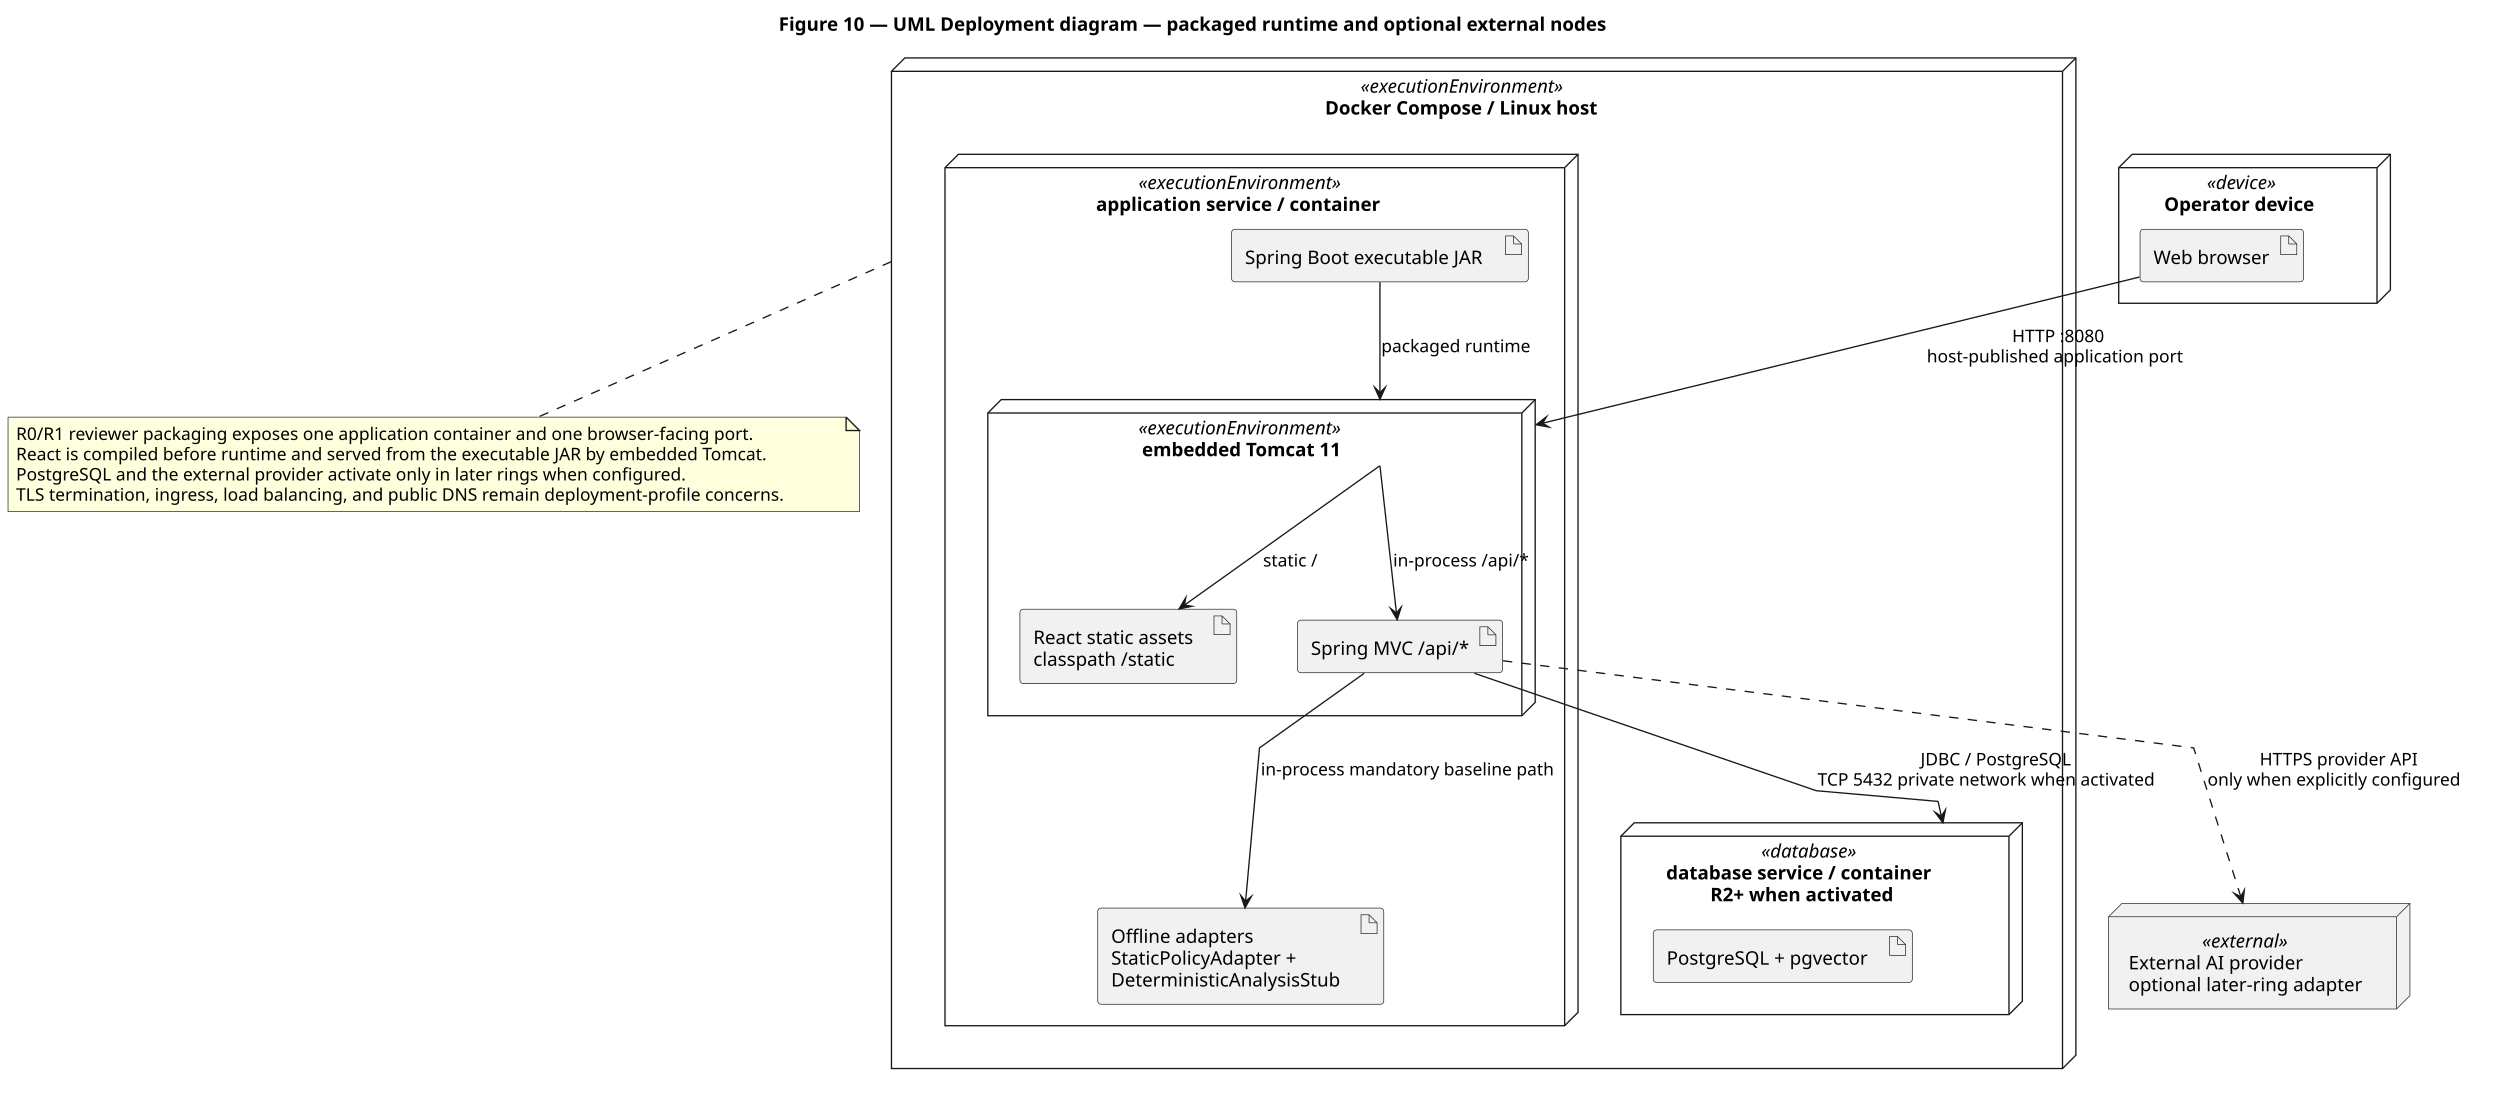
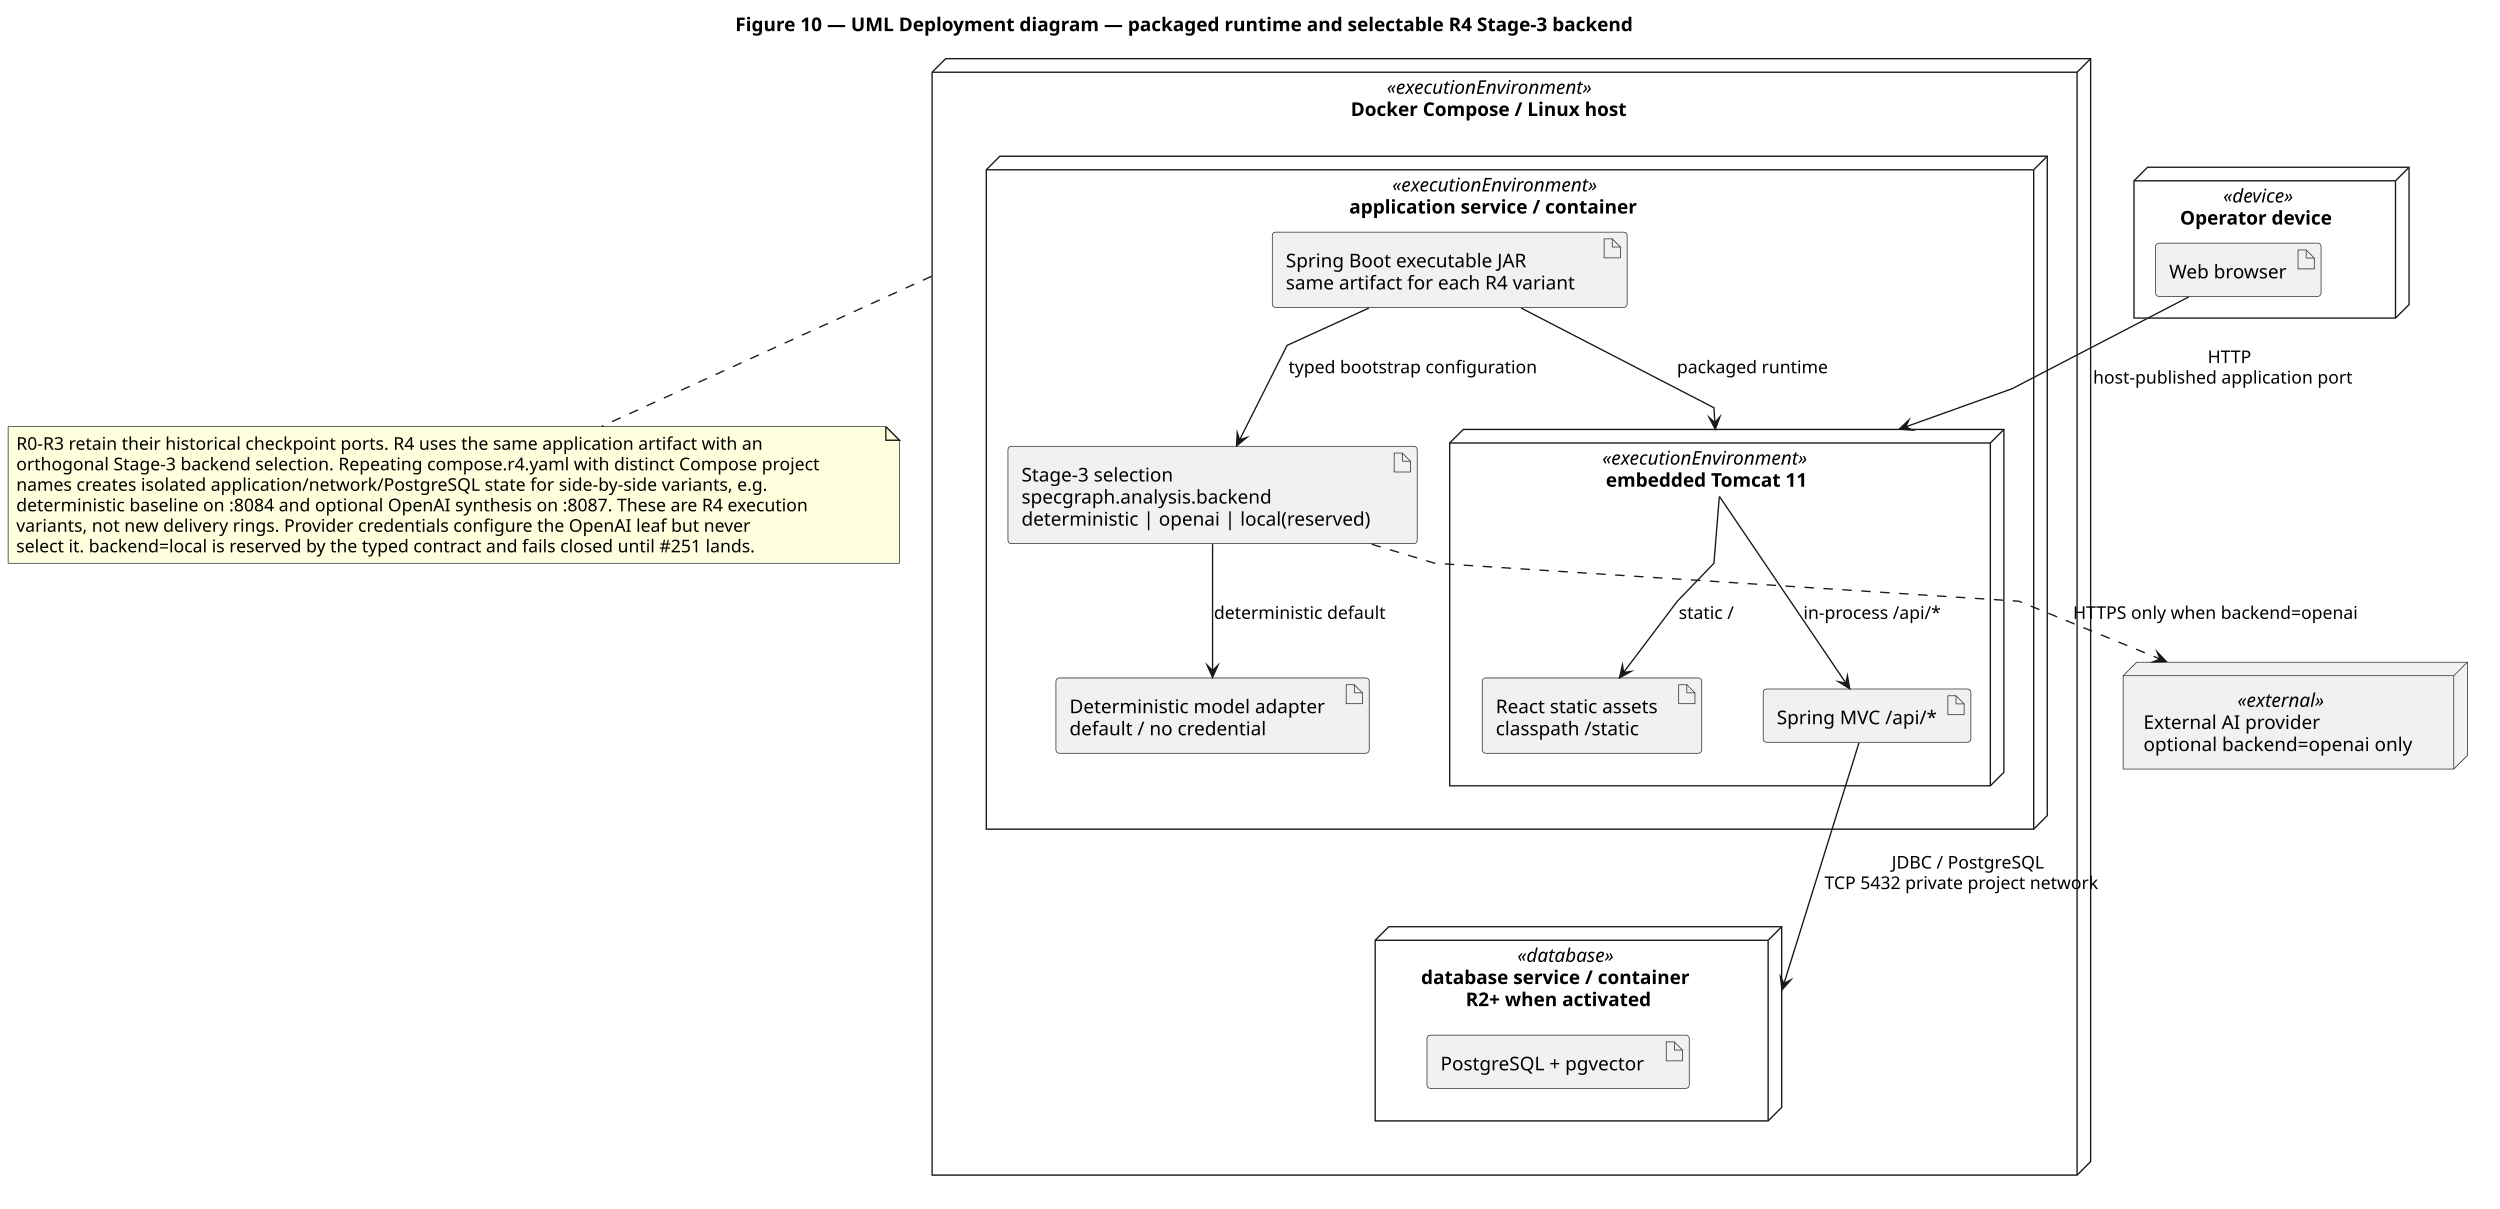
- <svg xmlns="http://www.w3.org/2000/svg" contentStyleType="text/css" data-diagram-type="DESCRIPTION" height="823px" preserveAspectRatio="none" style="width:1868px;height:823px;background:#FFFFFF;" version="1.1" viewBox="0 0 1868 823" width="1868px" zoomAndPan="magnify">
+ <svg xmlns="http://www.w3.org/2000/svg" contentStyleType="text/css" data-diagram-type="DESCRIPTION" height="892px" preserveAspectRatio="none" style="width:1845px;height:892px;background:#FFFFFF;" version="1.1" viewBox="0 0 1845 892" width="1845px" zoomAndPan="magnify">
  <defs />
  <g>
    <g class="title" data-source-line="1">
-       <text fill="#000000" font-family="sans-serif" font-size="14" font-weight="700" lengthAdjust="spacing" textLength="697.731" x="581.843" y="22.995">Figure 10 — UML Deployment diagram — packaged runtime and optional external nodes</text>
+       <text fill="#000000" font-family="sans-serif" font-size="14" font-weight="700" lengthAdjust="spacing" textLength="753.628" x="542.638" y="22.995">Figure 10 — UML Deployment diagram — packaged runtime and selectable R4 Stage-3 backend</text>
    </g>
    <g class="cluster" data-qualified-name="Device" data-source-line="7" id="ent0001">
-       <polygon fill="none" points="1583.1,125.297,1593.1,115.297,1786.1,115.297,1786.1,216.597,1776.1,226.597,1583.1,226.597,1583.1,125.297" style="stroke:#181818;stroke-width:1;stroke-linejoin:miter;stroke-miterlimit:10;" />
-       <line style="stroke:#181818;stroke-width:1;" x1="1776.1" x2="1786.1" y1="125.297" y2="115.297" />
-       <line style="stroke:#181818;stroke-width:1;" x1="1583.1" x2="1776.1" y1="125.297" y2="125.297" />
-       <line style="stroke:#181818;stroke-width:1;" x1="1776.1" x2="1776.1" y1="125.297" y2="226.597" />
-       <text fill="#000000" font-family="sans-serif" font-size="14" font-style="italic" lengthAdjust="spacing" textLength="63.267" x="1648.967" y="141.292">«device»</text>
-       <text fill="#000000" font-family="sans-serif" font-size="14" font-weight="700" lengthAdjust="spacing" textLength="127.094" x="1617.053" y="157.589">Operator device</text>
+       <polygon fill="none" points="1574.88,133.447,1584.88,123.447,1777.88,123.447,1777.88,224.747,1767.88,234.747,1574.88,234.747,1574.88,133.447" style="stroke:#181818;stroke-width:1;stroke-linejoin:miter;stroke-miterlimit:10;" />
+       <line style="stroke:#181818;stroke-width:1;" x1="1767.88" x2="1777.88" y1="133.447" y2="123.447" />
+       <line style="stroke:#181818;stroke-width:1;" x1="1574.88" x2="1767.88" y1="133.447" y2="133.447" />
+       <line style="stroke:#181818;stroke-width:1;" x1="1767.88" x2="1767.88" y1="133.447" y2="234.747" />
+       <text fill="#000000" font-family="sans-serif" font-size="14" font-style="italic" lengthAdjust="spacing" textLength="63.267" x="1640.747" y="149.442">«device»</text>
+       <text fill="#000000" font-family="sans-serif" font-size="14" font-weight="700" lengthAdjust="spacing" textLength="127.094" x="1608.833" y="165.739">Operator device</text>
    </g>
    <g class="cluster" data-qualified-name="Host" data-source-line="11" id="ent0003">
-       <polygon fill="none" points="666.1,53.297,676.1,43.297,1551.1,43.297,1551.1,788.407,1541.1,798.407,666.1,798.407,666.1,53.297" style="stroke:#181818;stroke-width:1;stroke-linejoin:miter;stroke-miterlimit:10;" />
-       <line style="stroke:#181818;stroke-width:1;" x1="1541.1" x2="1551.1" y1="53.297" y2="43.297" />
-       <line style="stroke:#181818;stroke-width:1;" x1="666.1" x2="1541.1" y1="53.297" y2="53.297" />
-       <line style="stroke:#181818;stroke-width:1;" x1="1541.1" x2="1541.1" y1="53.297" y2="798.407" />
-       <text fill="#000000" font-family="sans-serif" font-size="14" font-style="italic" lengthAdjust="spacing" textLength="175.882" x="1016.659" y="69.292">«executionEnvironment»</text>
-       <text fill="#000000" font-family="sans-serif" font-size="14" font-weight="700" lengthAdjust="spacing" textLength="229.1" x="990.05" y="85.589">Docker Compose / Linux host</text>
+       <polygon fill="none" points="687.88,53.297,697.88,43.297,1542.88,43.297,1542.88,857.227,1532.88,867.227,687.88,867.227,687.88,53.297" style="stroke:#181818;stroke-width:1;stroke-linejoin:miter;stroke-miterlimit:10;" />
+       <line style="stroke:#181818;stroke-width:1;" x1="1532.88" x2="1542.88" y1="53.297" y2="43.297" />
+       <line style="stroke:#181818;stroke-width:1;" x1="687.88" x2="1532.88" y1="53.297" y2="53.297" />
+       <line style="stroke:#181818;stroke-width:1;" x1="1532.88" x2="1532.88" y1="53.297" y2="867.227" />
+       <text fill="#000000" font-family="sans-serif" font-size="14" font-style="italic" lengthAdjust="spacing" textLength="175.882" x="1023.439" y="69.292">«executionEnvironment»</text>
+       <text fill="#000000" font-family="sans-serif" font-size="14" font-weight="700" lengthAdjust="spacing" textLength="229.1" x="996.83" y="85.589">Docker Compose / Linux host</text>
    </g>
    <g class="cluster" data-qualified-name="Host.App" data-source-line="12" id="ent0004">
-       <polygon fill="none" points="706.1,125.297,716.1,115.297,1179.1,115.297,1179.1,756.407,1169.1,766.407,706.1,766.407,706.1,125.297" style="stroke:#181818;stroke-width:1;stroke-linejoin:miter;stroke-miterlimit:10;" />
-       <line style="stroke:#181818;stroke-width:1;" x1="1169.1" x2="1179.1" y1="125.297" y2="115.297" />
-       <line style="stroke:#181818;stroke-width:1;" x1="706.1" x2="1169.1" y1="125.297" y2="125.297" />
-       <line style="stroke:#181818;stroke-width:1;" x1="1169.1" x2="1169.1" y1="125.297" y2="766.407" />
-       <text fill="#000000" font-family="sans-serif" font-size="14" font-style="italic" lengthAdjust="spacing" textLength="175.882" x="850.659" y="141.292">«executionEnvironment»</text>
-       <text fill="#000000" font-family="sans-serif" font-size="14" font-weight="700" lengthAdjust="spacing" textLength="239.285" x="818.957" y="157.589">application service / container</text>
+       <polygon fill="none" points="727.88,125.297,737.88,115.297,1510.88,115.297,1510.88,601.927,1500.88,611.927,727.88,611.927,727.88,125.297" style="stroke:#181818;stroke-width:1;stroke-linejoin:miter;stroke-miterlimit:10;" />
+       <line style="stroke:#181818;stroke-width:1;" x1="1500.88" x2="1510.88" y1="125.297" y2="115.297" />
+       <line style="stroke:#181818;stroke-width:1;" x1="727.88" x2="1500.88" y1="125.297" y2="125.297" />
+       <line style="stroke:#181818;stroke-width:1;" x1="1500.88" x2="1500.88" y1="125.297" y2="611.927" />
+       <text fill="#000000" font-family="sans-serif" font-size="14" font-style="italic" lengthAdjust="spacing" textLength="175.882" x="1027.439" y="141.292">«executionEnvironment»</text>
+       <text fill="#000000" font-family="sans-serif" font-size="14" font-weight="700" lengthAdjust="spacing" textLength="239.285" x="995.737" y="157.589">application service / container</text>
    </g>
    <g class="cluster" data-qualified-name="Host.App.Tomcat" data-source-line="13" id="ent0005">
-       <polygon fill="none" points="738.1,308.597,748.1,298.597,1147.1,298.597,1147.1,524.817,1137.1,534.817,738.1,534.817,738.1,308.597" style="stroke:#181818;stroke-width:1;stroke-linejoin:miter;stroke-miterlimit:10;" />
-       <line style="stroke:#181818;stroke-width:1;" x1="1137.1" x2="1147.1" y1="308.597" y2="298.597" />
-       <line style="stroke:#181818;stroke-width:1;" x1="738.1" x2="1137.1" y1="308.597" y2="308.597" />
-       <line style="stroke:#181818;stroke-width:1;" x1="1137.1" x2="1137.1" y1="308.597" y2="534.817" />
-       <text fill="#000000" font-family="sans-serif" font-size="14" font-style="italic" lengthAdjust="spacing" textLength="175.882" x="850.659" y="324.592">«executionEnvironment»</text>
-       <text fill="#000000" font-family="sans-serif" font-size="14" font-weight="700" lengthAdjust="spacing" textLength="170.584" x="853.308" y="340.889">embedded Tomcat 11</text>
+       <polygon fill="none" points="1069.88,326.927,1079.88,316.927,1478.88,316.927,1478.88,569.927,1468.88,579.927,1069.88,579.927,1069.88,326.927" style="stroke:#181818;stroke-width:1;stroke-linejoin:miter;stroke-miterlimit:10;" />
+       <line style="stroke:#181818;stroke-width:1;" x1="1468.88" x2="1478.88" y1="326.927" y2="316.927" />
+       <line style="stroke:#181818;stroke-width:1;" x1="1069.88" x2="1468.88" y1="326.927" y2="326.927" />
+       <line style="stroke:#181818;stroke-width:1;" x1="1468.88" x2="1468.88" y1="326.927" y2="579.927" />
+       <text fill="#000000" font-family="sans-serif" font-size="14" font-style="italic" lengthAdjust="spacing" textLength="175.882" x="1182.439" y="342.922">«executionEnvironment»</text>
+       <text fill="#000000" font-family="sans-serif" font-size="14" font-weight="700" lengthAdjust="spacing" textLength="170.584" x="1185.088" y="359.219">embedded Tomcat 11</text>
    </g>
-     <g class="cluster" data-qualified-name="Host.DB" data-source-line="21" id="ent0010">
-       <polygon fill="none" points="1211.1,624.817,1221.1,614.817,1511.1,614.817,1511.1,748.107,1501.1,758.107,1211.1,758.107,1211.1,624.817" style="stroke:#181818;stroke-width:1;stroke-linejoin:miter;stroke-miterlimit:10;" />
-       <line style="stroke:#181818;stroke-width:1;" x1="1501.1" x2="1511.1" y1="624.817" y2="614.817" />
-       <line style="stroke:#181818;stroke-width:1;" x1="1211.1" x2="1501.1" y1="624.817" y2="624.817" />
-       <line style="stroke:#181818;stroke-width:1;" x1="1501.1" x2="1501.1" y1="624.817" y2="758.107" />
-       <text fill="#000000" font-family="sans-serif" font-size="14" font-style="italic" lengthAdjust="spacing" textLength="82.189" x="1316.006" y="640.812">«database»</text>
-       <text fill="#000000" font-family="sans-serif" font-size="14" font-weight="700" lengthAdjust="spacing" textLength="224.28" x="1244.96" y="657.109">database service / container</text>
-       <text fill="#000000" font-family="sans-serif" font-size="14" font-weight="700" lengthAdjust="spacing" textLength="158.382" x="1277.909" y="673.406">R2+ when activated</text>
+     <g class="cluster" data-qualified-name="Host.DB" data-source-line="22" id="ent0011">
+       <polygon fill="none" points="1014.88,693.927,1024.88,683.927,1314.88,683.927,1314.88,817.227,1304.88,827.227,1014.88,827.227,1014.88,693.927" style="stroke:#181818;stroke-width:1;stroke-linejoin:miter;stroke-miterlimit:10;" />
+       <line style="stroke:#181818;stroke-width:1;" x1="1304.88" x2="1314.88" y1="693.927" y2="683.927" />
+       <line style="stroke:#181818;stroke-width:1;" x1="1014.88" x2="1304.88" y1="693.927" y2="693.927" />
+       <line style="stroke:#181818;stroke-width:1;" x1="1304.88" x2="1304.88" y1="693.927" y2="827.227" />
+       <text fill="#000000" font-family="sans-serif" font-size="14" font-style="italic" lengthAdjust="spacing" textLength="82.189" x="1119.786" y="709.922">«database»</text>
+       <text fill="#000000" font-family="sans-serif" font-size="14" font-weight="700" lengthAdjust="spacing" textLength="224.28" x="1048.74" y="726.219">database service / container</text>
+       <text fill="#000000" font-family="sans-serif" font-size="14" font-weight="700" lengthAdjust="spacing" textLength="158.382" x="1081.689" y="742.516">R2+ when activated</text>
    </g>
    <g class="entity" data-qualified-name="Device.Browser" data-source-line="8" id="ent0002">
-       <rect fill="#F1F1F1" height="39.297" rx="2.5" ry="2.5" style="stroke:#181818;stroke-width:0.5;" width="122.114" x="1599.04" y="171.297" />
-       <polygon fill="#F1F1F1" points="1704.154,176.297,1704.154,190.297,1716.154,190.297,1716.154,182.297,1710.154,176.297,1704.154,176.297" style="stroke:#181818;stroke-width:0.5;stroke-linejoin:miter;stroke-miterlimit:10;" />
-       <line style="stroke:#181818;stroke-width:0.5;" x1="1710.154" x2="1710.154" y1="176.297" y2="182.297" />
-       <line style="stroke:#181818;stroke-width:0.5;" x1="1716.154" x2="1710.154" y1="182.297" y2="182.297" />
-       <text fill="#000000" font-family="sans-serif" font-size="14" lengthAdjust="spacing" textLength="92.114" x="1609.04" y="197.292">Web browser</text>
+       <rect fill="#F1F1F1" height="39.297" rx="2.5" ry="2.5" style="stroke:#181818;stroke-width:0.5;" width="122.114" x="1590.83" y="179.447" />
+       <polygon fill="#F1F1F1" points="1695.944,184.447,1695.944,198.447,1707.944,198.447,1707.944,190.447,1701.944,184.447,1695.944,184.447" style="stroke:#181818;stroke-width:0.5;stroke-linejoin:miter;stroke-miterlimit:10;" />
+       <line style="stroke:#181818;stroke-width:0.5;" x1="1701.944" x2="1701.944" y1="184.447" y2="190.447" />
+       <line style="stroke:#181818;stroke-width:0.5;" x1="1707.944" x2="1701.944" y1="190.447" y2="190.447" />
+       <text fill="#000000" font-family="sans-serif" font-size="14" lengthAdjust="spacing" textLength="92.114" x="1600.83" y="205.442">Web browser</text>
    </g>
    <g class="entity" data-qualified-name="Host.App.Jar" data-source-line="17" id="ent0008">
-       <rect fill="#F1F1F1" height="39.297" rx="2.5" ry="2.5" style="stroke:#181818;stroke-width:0.5;" width="221.727" x="920.23" y="171.297" />
-       <polygon fill="#F1F1F1" points="1124.957,176.297,1124.957,190.297,1136.957,190.297,1136.957,182.297,1130.957,176.297,1124.957,176.297" style="stroke:#181818;stroke-width:0.5;stroke-linejoin:miter;stroke-miterlimit:10;" />
-       <line style="stroke:#181818;stroke-width:0.5;" x1="1130.957" x2="1130.957" y1="176.297" y2="182.297" />
-       <line style="stroke:#181818;stroke-width:0.5;" x1="1136.957" x2="1130.957" y1="182.297" y2="182.297" />
-       <text fill="#000000" font-family="sans-serif" font-size="14" lengthAdjust="spacing" textLength="191.727" x="930.23" y="197.292">Spring Boot executable JAR</text>
+       <rect fill="#F1F1F1" height="55.594" rx="2.5" ry="2.5" style="stroke:#181818;stroke-width:0.5;" width="261.882" x="938.94" y="171.297" />
+       <polygon fill="#F1F1F1" points="1183.822,176.297,1183.822,190.297,1195.822,190.297,1195.822,182.297,1189.822,176.297,1183.822,176.297" style="stroke:#181818;stroke-width:0.5;stroke-linejoin:miter;stroke-miterlimit:10;" />
+       <line style="stroke:#181818;stroke-width:0.5;" x1="1189.822" x2="1189.822" y1="176.297" y2="182.297" />
+       <line style="stroke:#181818;stroke-width:0.5;" x1="1195.822" x2="1189.822" y1="182.297" y2="182.297" />
+       <text fill="#000000" font-family="sans-serif" font-size="14" lengthAdjust="spacing" textLength="191.727" x="948.94" y="197.292">Spring Boot executable JAR</text>
+       <text fill="#000000" font-family="sans-serif" font-size="14" lengthAdjust="spacing" textLength="231.882" x="948.94" y="213.589">same artifact for each R4 variant</text>
    </g>
-     <g class="entity" data-qualified-name="Host.App.Offline" data-source-line="18" id="ent0009">
-       <rect fill="#F1F1F1" height="71.891" rx="2.5" ry="2.5" style="stroke:#181818;stroke-width:0.5;" width="213.73" x="820.23" y="678.517" />
-       <polygon fill="#F1F1F1" points="1016.96,683.517,1016.96,697.517,1028.959,697.517,1028.959,689.517,1022.96,683.517,1016.96,683.517" style="stroke:#181818;stroke-width:0.5;stroke-linejoin:miter;stroke-miterlimit:10;" />
-       <line style="stroke:#181818;stroke-width:0.5;" x1="1022.96" x2="1022.96" y1="683.517" y2="689.517" />
-       <line style="stroke:#181818;stroke-width:0.5;" x1="1028.959" x2="1022.96" y1="689.517" y2="689.517" />
-       <text fill="#000000" font-family="sans-serif" font-size="14" lengthAdjust="spacing" textLength="112.677" x="830.23" y="704.512">Offline adapters</text>
-       <text fill="#000000" font-family="sans-serif" font-size="14" lengthAdjust="spacing" textLength="152.769" x="830.23" y="720.809">StaticPolicyAdapter +</text>
-       <text fill="#000000" font-family="sans-serif" font-size="14" lengthAdjust="spacing" textLength="183.73" x="830.23" y="737.106">DeterministicAnalysisStub</text>
+     <g class="entity" data-qualified-name="Host.App.BackendSelection" data-source-line="18" id="ent0009">
+       <rect fill="#F1F1F1" height="71.891" rx="2.5" ry="2.5" style="stroke:#181818;stroke-width:0.5;" width="302.022" x="743.87" y="329.347" />
+       <polygon fill="#F1F1F1" points="1028.892,334.347,1028.892,348.347,1040.892,348.347,1040.892,340.347,1034.892,334.347,1028.892,334.347" style="stroke:#181818;stroke-width:0.5;stroke-linejoin:miter;stroke-miterlimit:10;" />
+       <line style="stroke:#181818;stroke-width:0.5;" x1="1034.892" x2="1034.892" y1="334.347" y2="340.347" />
+       <line style="stroke:#181818;stroke-width:0.5;" x1="1040.892" x2="1034.892" y1="340.347" y2="340.347" />
+       <text fill="#000000" font-family="sans-serif" font-size="14" lengthAdjust="spacing" textLength="121.789" x="753.87" y="355.342">Stage-3 selection</text>
+       <text fill="#000000" font-family="sans-serif" font-size="14" lengthAdjust="spacing" textLength="198.7" x="753.87" y="371.639">specgraph.analysis.backend</text>
+       <text fill="#000000" font-family="sans-serif" font-size="14" lengthAdjust="spacing" textLength="272.022" x="753.87" y="387.936">deterministic | openai | local(reserved)</text>
+     </g>
+     <g class="entity" data-qualified-name="Host.App.Offline" data-source-line="19" id="ent0010">
+       <rect fill="#F1F1F1" height="55.594" rx="2.5" ry="2.5" style="stroke:#181818;stroke-width:0.5;" width="231.195" x="779.28" y="500.337" />
+       <polygon fill="#F1F1F1" points="993.475,505.337,993.475,519.337,1005.475,519.337,1005.475,511.337,999.475,505.337,993.475,505.337" style="stroke:#181818;stroke-width:0.5;stroke-linejoin:miter;stroke-miterlimit:10;" />
+       <line style="stroke:#181818;stroke-width:0.5;" x1="999.475" x2="999.475" y1="505.337" y2="511.337" />
+       <line style="stroke:#181818;stroke-width:0.5;" x1="1005.475" x2="999.475" y1="511.337" y2="511.337" />
+       <text fill="#000000" font-family="sans-serif" font-size="14" lengthAdjust="spacing" textLength="201.195" x="789.28" y="526.332">Deterministic model adapter</text>
+       <text fill="#000000" font-family="sans-serif" font-size="14" lengthAdjust="spacing" textLength="155.053" x="789.28" y="542.629">default / no credential</text>
    </g>
    <g class="entity" data-qualified-name="Host.App.Tomcat.React" data-source-line="14" id="ent0006">
-       <rect fill="#F1F1F1" height="55.594" rx="2.5" ry="2.5" style="stroke:#181818;stroke-width:0.5;" width="162.009" x="762.09" y="455.217" />
-       <polygon fill="#F1F1F1" points="907.099,460.217,907.099,474.217,919.099,474.217,919.099,466.217,913.099,460.217,907.099,460.217" style="stroke:#181818;stroke-width:0.5;stroke-linejoin:miter;stroke-miterlimit:10;" />
-       <line style="stroke:#181818;stroke-width:0.5;" x1="913.099" x2="913.099" y1="460.217" y2="466.217" />
-       <line style="stroke:#181818;stroke-width:0.5;" x1="919.099" x2="913.099" y1="466.217" y2="466.217" />
-       <text fill="#000000" font-family="sans-serif" font-size="14" lengthAdjust="spacing" textLength="132.009" x="772.09" y="481.212">React static assets</text>
-       <text fill="#000000" font-family="sans-serif" font-size="14" lengthAdjust="spacing" textLength="114.188" x="772.09" y="497.509">classpath /static</text>
+       <rect fill="#F1F1F1" height="55.594" rx="2.5" ry="2.5" style="stroke:#181818;stroke-width:0.5;" width="162.009" x="1093.88" y="500.337" />
+       <polygon fill="#F1F1F1" points="1238.889,505.337,1238.889,519.337,1250.889,519.337,1250.889,511.337,1244.889,505.337,1238.889,505.337" style="stroke:#181818;stroke-width:0.5;stroke-linejoin:miter;stroke-miterlimit:10;" />
+       <line style="stroke:#181818;stroke-width:0.5;" x1="1244.889" x2="1244.889" y1="505.337" y2="511.337" />
+       <line style="stroke:#181818;stroke-width:0.5;" x1="1250.889" x2="1244.889" y1="511.337" y2="511.337" />
+       <text fill="#000000" font-family="sans-serif" font-size="14" lengthAdjust="spacing" textLength="132.009" x="1103.88" y="526.332">React static assets</text>
+       <text fill="#000000" font-family="sans-serif" font-size="14" lengthAdjust="spacing" textLength="114.188" x="1103.88" y="542.629">classpath /static</text>
    </g>
    <g class="entity" data-qualified-name="Host.App.Tomcat.Api" data-source-line="15" id="ent0007">
-       <rect fill="#F1F1F1" height="39.297" rx="2.5" ry="2.5" style="stroke:#181818;stroke-width:0.5;" width="153.3" x="969.45" y="463.367" />
-       <polygon fill="#F1F1F1" points="1105.75,468.367,1105.75,482.367,1117.75,482.367,1117.75,474.367,1111.75,468.367,1105.75,468.367" style="stroke:#181818;stroke-width:0.5;stroke-linejoin:miter;stroke-miterlimit:10;" />
-       <line style="stroke:#181818;stroke-width:0.5;" x1="1111.75" x2="1111.75" y1="468.367" y2="474.367" />
-       <line style="stroke:#181818;stroke-width:0.5;" x1="1117.75" x2="1111.75" y1="474.367" y2="474.367" />
-       <text fill="#000000" font-family="sans-serif" font-size="14" lengthAdjust="spacing" textLength="123.3" x="979.45" y="489.362">Spring MVC /api/*</text>
+       <rect fill="#F1F1F1" height="39.297" rx="2.5" ry="2.5" style="stroke:#181818;stroke-width:0.5;" width="153.3" x="1301.23" y="508.487" />
+       <polygon fill="#F1F1F1" points="1437.53,513.487,1437.53,527.487,1449.53,527.487,1449.53,519.487,1443.53,513.487,1437.53,513.487" style="stroke:#181818;stroke-width:0.5;stroke-linejoin:miter;stroke-miterlimit:10;" />
+       <line style="stroke:#181818;stroke-width:0.5;" x1="1443.53" x2="1443.53" y1="513.487" y2="519.487" />
+       <line style="stroke:#181818;stroke-width:0.5;" x1="1449.53" x2="1443.53" y1="519.487" y2="519.487" />
+       <text fill="#000000" font-family="sans-serif" font-size="14" lengthAdjust="spacing" textLength="123.3" x="1311.23" y="534.482">Spring MVC /api/*</text>
    </g>
-     <g class="entity" data-qualified-name="Host.DB.PostgreSQL" data-source-line="22" id="ent0011">
-       <rect fill="#F1F1F1" height="39.297" rx="2.5" ry="2.5" style="stroke:#181818;stroke-width:0.5;" width="193.564" x="1235.32" y="694.817" />
-       <polygon fill="#F1F1F1" points="1411.883,699.817,1411.883,713.817,1423.883,713.817,1423.883,705.817,1417.883,699.817,1411.883,699.817" style="stroke:#181818;stroke-width:0.5;stroke-linejoin:miter;stroke-miterlimit:10;" />
-       <line style="stroke:#181818;stroke-width:0.5;" x1="1417.883" x2="1417.883" y1="699.817" y2="705.817" />
-       <line style="stroke:#181818;stroke-width:0.5;" x1="1423.883" x2="1417.883" y1="705.817" y2="705.817" />
-       <text fill="#000000" font-family="sans-serif" font-size="14" lengthAdjust="spacing" textLength="163.564" x="1245.32" y="720.812">PostgreSQL + pgvector</text>
+     <g class="entity" data-qualified-name="Host.DB.PostgreSQL" data-source-line="23" id="ent0012">
+       <rect fill="#F1F1F1" height="39.297" rx="2.5" ry="2.5" style="stroke:#181818;stroke-width:0.5;" width="193.564" x="1053.1" y="763.927" />
+       <polygon fill="#F1F1F1" points="1229.664,768.927,1229.664,782.927,1241.664,782.927,1241.664,774.927,1235.664,768.927,1229.664,768.927" style="stroke:#181818;stroke-width:0.5;stroke-linejoin:miter;stroke-miterlimit:10;" />
+       <line style="stroke:#181818;stroke-width:0.5;" x1="1235.664" x2="1235.664" y1="768.927" y2="774.927" />
+       <line style="stroke:#181818;stroke-width:0.5;" x1="1241.664" x2="1235.664" y1="774.927" y2="774.927" />
+       <text fill="#000000" font-family="sans-serif" font-size="14" lengthAdjust="spacing" textLength="163.564" x="1063.1" y="789.922">PostgreSQL + pgvector</text>
    </g>
-     <g class="entity" data-qualified-name="Provider" data-source-line="26" id="ent0012">
-       <polygon fill="#F1F1F1" points="1575.49,685.017,1585.49,675.017,1800.703,675.017,1800.703,743.908,1790.703,753.908,1575.49,753.908,1575.49,685.017" style="stroke:#181818;stroke-width:0.5;stroke-linejoin:miter;stroke-miterlimit:10;" />
-       <line style="stroke:#181818;stroke-width:0.5;" x1="1790.703" x2="1800.703" y1="685.017" y2="675.017" />
-       <line style="stroke:#181818;stroke-width:0.5;" x1="1575.49" x2="1790.703" y1="685.017" y2="685.017" />
-       <line style="stroke:#181818;stroke-width:0.5;" x1="1790.703" x2="1790.703" y1="685.017" y2="753.908" />
-       <text fill="#000000" font-family="sans-serif" font-size="14" font-style="italic" lengthAdjust="spacing" textLength="75.38" x="1645.407" y="708.012">«external»</text>
-       <text fill="#000000" font-family="sans-serif" font-size="14" lengthAdjust="spacing" textLength="139.576" x="1590.49" y="724.309">External AI provider</text>
-       <text fill="#000000" font-family="sans-serif" font-size="14" lengthAdjust="spacing" textLength="185.213" x="1590.49" y="740.606">optional later-ring adapter</text>
+     <g class="entity" data-qualified-name="Provider" data-source-line="27" id="ent0013">
+       <polygon fill="#F1F1F1" points="1566.87,498.687,1576.87,488.687,1820.903,488.687,1820.903,557.577,1810.903,567.577,1566.87,567.577,1566.87,498.687" style="stroke:#181818;stroke-width:0.5;stroke-linejoin:miter;stroke-miterlimit:10;" />
+       <line style="stroke:#181818;stroke-width:0.5;" x1="1810.903" x2="1820.903" y1="498.687" y2="488.687" />
+       <line style="stroke:#181818;stroke-width:0.5;" x1="1566.87" x2="1810.903" y1="498.687" y2="498.687" />
+       <line style="stroke:#181818;stroke-width:0.5;" x1="1810.903" x2="1810.903" y1="498.687" y2="567.577" />
+       <text fill="#000000" font-family="sans-serif" font-size="14" font-style="italic" lengthAdjust="spacing" textLength="75.38" x="1651.197" y="521.682">«external»</text>
+       <text fill="#000000" font-family="sans-serif" font-size="14" lengthAdjust="spacing" textLength="139.576" x="1581.87" y="537.979">External AI provider</text>
+       <text fill="#000000" font-family="sans-serif" font-size="14" lengthAdjust="spacing" textLength="214.033" x="1581.87" y="554.276">optional backend=openai only</text>
    </g>
-     <g class="entity" data-qualified-name="GMN20" data-source-line="37" id="ent0021">
-       <path d="M6,311.687 L6,382.218 L642.196,382.218 L642.196,321.687 L632.196,311.687 L6,311.687" fill="#FEFFDD" style="stroke:#181818;stroke-width:0.5;" />
-       <path d="M632.196,311.687 L632.196,321.687 L642.196,321.687 L632.196,311.687" fill="#FEFFDD" style="stroke:#181818;stroke-width:1;" />
-       <text fill="#000000" font-family="sans-serif" font-size="13" lengthAdjust="spacing" textLength="591.297" x="12" y="328.754">R0/R1 reviewer packaging exposes one application container and one browser-facing port.</text>
-       <text fill="#000000" font-family="sans-serif" font-size="13" lengthAdjust="spacing" textLength="606.817" x="12" y="343.887">React is compiled before runtime and served from the executable JAR by embedded Tomcat.</text>
-       <text fill="#000000" font-family="sans-serif" font-size="13" lengthAdjust="spacing" textLength="537.653" x="12" y="359.019">PostgreSQL and the external provider activate only in later rings when configured.</text>
-       <text fill="#000000" font-family="sans-serif" font-size="13" lengthAdjust="spacing" textLength="615.196" x="12" y="374.152">TLS termination, ingress, load balancing, and public DNS remain deployment-profile concerns.</text>
+     <g class="entity" data-qualified-name="GMN22" data-source-line="39" id="ent0023">
+       <path d="M6,314.887 L6,415.684 L663.765,415.684 L663.765,324.887 L653.765,314.887 L6,314.887" fill="#FEFFDD" style="stroke:#181818;stroke-width:0.5;" />
+       <path d="M653.765,314.887 L653.765,324.887 L663.765,324.887 L653.765,314.887" fill="#FEFFDD" style="stroke:#181818;stroke-width:1;" />
+       <text fill="#000000" font-family="sans-serif" font-size="13" lengthAdjust="spacing" textLength="595.816" x="12" y="331.954">R0-R3 retain their historical checkpoint ports. R4 uses the same application artifact with an</text>
+       <text fill="#000000" font-family="sans-serif" font-size="13" lengthAdjust="spacing" textLength="636.765" x="12" y="347.087">orthogonal Stage-3 backend selection. Repeating compose.r4.yaml with distinct Compose project</text>
+       <text fill="#000000" font-family="sans-serif" font-size="13" lengthAdjust="spacing" textLength="595.277" x="12" y="362.219">names creates isolated application/network/PostgreSQL state for side-by-side variants, e.g.</text>
+       <text fill="#000000" font-family="sans-serif" font-size="13" lengthAdjust="spacing" textLength="632.392" x="12" y="377.352">deterministic baseline on :8084 and optional OpenAI synthesis on :8087. These are R4 execution</text>
+       <text fill="#000000" font-family="sans-serif" font-size="13" lengthAdjust="spacing" textLength="582.366" x="12" y="392.485">variants, not new delivery rings. Provider credentials configure the OpenAI leaf but never</text>
+       <text fill="#000000" font-family="sans-serif" font-size="13" lengthAdjust="spacing" textLength="598.451" x="12" y="407.618">select it. backend=local is reserved by the typed contract and fails closed until #251 lands.</text>
    </g>
-     <g class="link" data-entity-1="ent0002" data-entity-2="ent0005" data-link-type="dependency" data-source-line="28" id="lnk13">
-       <path d="M1598.64,206.997 C1520.125,226.222 1379.835,260.569 1258.385,290.304 C1228.023,297.738 1198.838,304.884 1172.09,311.432 C1165.403,313.07 1158.868,314.67 1152.505,316.227 C1150.915,316.617 1154.191,315.815 1152.622,316.199" fill="none" id="Browser-to-Tomcat" style="stroke:#181818;stroke-width:1;" />
-       <polygon fill="#181818" points="1147.766,317.388,1157.459,319.133,1152.622,316.199,1155.556,311.362,1147.766,317.388" style="stroke:#181818;stroke-width:1;stroke-linejoin:miter;stroke-miterlimit:10;" />
-       <text fill="#000000" font-family="sans-serif" font-size="13" lengthAdjust="spacing" textLength="75.093" x="1503.446" y="255.664">HTTP :8080</text>
-       <text fill="#000000" font-family="sans-serif" font-size="13" lengthAdjust="spacing" textLength="202.605" x="1439.69" y="270.797">host-published application port</text>
+     <g class="link" data-entity-1="ent0002" data-entity-2="ent0005" data-link-type="dependency" data-source-line="29" id="lnk14">
+       <path d="M1615.23,219.147 C1566.07,244.697 1484.88,286.887 1484.88,286.887 C1484.88,286.887 1471.799,291.574 1452.075,298.642 C1442.213,302.176 1430.69,306.305 1418.311,310.741 C1415.217,311.85 1412.069,312.978 1408.879,314.121 C1407.285,314.693 1405.68,315.268 1404.067,315.846 C1403.26,316.135 1407.158,314.738 1406.347,315.029" fill="none" id="Browser-to-Tomcat" style="stroke:#181818;stroke-width:1;" />
+       <polygon fill="#181818" points="1401.64,316.715,1411.462,317.445,1406.347,315.029,1408.763,309.914,1401.64,316.715" style="stroke:#181818;stroke-width:1;stroke-linejoin:miter;stroke-miterlimit:10;" />
+       <text fill="#000000" font-family="sans-serif" font-size="13" lengthAdjust="spacing" textLength="33.497" x="1629.224" y="267.954">HTTP</text>
+       <text fill="#000000" font-family="sans-serif" font-size="13" lengthAdjust="spacing" textLength="202.605" x="1544.67" y="283.087">host-published application port</text>
    </g>
-     <g class="link" data-entity-1="ent0005" data-entity-2="ent0006" data-link-type="dependency" data-source-line="29" id="lnk14">
-       <path d="M1030.96,348.047 C1026.94,350.917 938.761,413.794 885.061,452.094" fill="none" id="Tomcat-to-React" style="stroke:#181818;stroke-width:1;" />
-       <polygon fill="#181818" points="880.99,454.997,890.64,453.027,885.061,452.094,885.995,446.514,880.99,454.997" style="stroke:#181818;stroke-width:1;stroke-linejoin:miter;stroke-miterlimit:10;" />
-       <text fill="#000000" font-family="sans-serif" font-size="13" lengthAdjust="spacing" textLength="44.205" x="943.73" y="423.284">static /</text>
+     <g class="link" data-entity-1="ent0005" data-entity-2="ent0006" data-link-type="dependency" data-source-line="30" id="lnk15">
+       <path d="M1268.87,366.427 C1268.64,369.327 1264.88,415.687 1264.88,415.687 C1264.88,415.687 1237.88,443.687 1237.88,443.687 C1237.88,443.687 1216.593,471.887 1198.173,496.277" fill="none" id="Tomcat-to-React" style="stroke:#181818;stroke-width:1;" />
+       <polygon fill="#181818" points="1195.16,500.267,1203.776,495.496,1198.173,496.277,1197.392,490.674,1195.16,500.267" style="stroke:#181818;stroke-width:1;stroke-linejoin:miter;stroke-miterlimit:10;" />
+       <text fill="#000000" font-family="sans-serif" font-size="13" lengthAdjust="spacing" textLength="44.205" x="1238.88" y="456.754">static /</text>
    </g>
-     <g class="link" data-entity-1="ent0005" data-entity-2="ent0007" data-link-type="dependency" data-source-line="30" id="lnk15">
-       <path d="M1031.11,348.047 C1031.45,351.137 1039.374,421.898 1043.424,458.098" fill="none" id="Tomcat-to-Api" style="stroke:#181818;stroke-width:1;" />
-       <polygon fill="#181818" points="1043.98,463.067,1046.955,453.678,1043.424,458.098,1039.004,454.567,1043.98,463.067" style="stroke:#181818;stroke-width:1;stroke-linejoin:miter;stroke-miterlimit:10;" />
-       <text fill="#000000" font-family="sans-serif" font-size="13" lengthAdjust="spacing" textLength="106.006" x="1040.94" y="423.284">in-process /api/*</text>
+     <g class="link" data-entity-1="ent0005" data-entity-2="ent0007" data-link-type="dependency" data-source-line="31" id="lnk16">
+       <path d="M1268.96,366.407 C1271.55,370.217 1334.096,462.507 1362.306,504.147" fill="none" id="Tomcat-to-Api" style="stroke:#181818;stroke-width:1;" />
+       <polygon fill="#181818" points="1365.11,508.287,1363.374,498.592,1362.306,504.147,1356.751,503.079,1365.11,508.287" style="stroke:#181818;stroke-width:1;stroke-linejoin:miter;stroke-miterlimit:10;" />
+       <text fill="#000000" font-family="sans-serif" font-size="13" lengthAdjust="spacing" textLength="106.006" x="1330.91" y="456.754">in-process /api/*</text>
    </g>
-     <g class="link" data-entity-1="ent0008" data-entity-2="ent0005" data-link-type="dependency" data-source-line="31" id="lnk16">
-       <path d="M1031.1,210.827 C1031.1,231.072 1031.1,264.122 1031.1,292.468 C1031.1,294.24 1031.1,295.993 1031.1,297.724 C1031.1,297.94 1031.1,293.156 1031.1,293.372" fill="none" id="Jar-to-Tomcat" style="stroke:#181818;stroke-width:1;" />
-       <polygon fill="#181818" points="1031.1,298.372,1035.1,289.372,1031.1,293.372,1027.1,289.372,1031.1,298.372" style="stroke:#181818;stroke-width:1;stroke-linejoin:miter;stroke-miterlimit:10;" />
-       <text fill="#000000" font-family="sans-serif" font-size="13" lengthAdjust="spacing" textLength="118.689" x="1032.1" y="263.164">packaged runtime</text>
+     <g class="link" data-entity-1="ent0008" data-entity-2="ent0005" data-link-type="dependency" data-source-line="32" id="lnk17">
+       <path d="M1122.65,227.377 C1180.4,257.247 1264.88,300.927 1264.88,300.927 C1264.88,300.927 1265.122,304.764 1265.488,310.551 C1265.58,311.997 1265.679,313.565 1265.784,315.226 C1265.81,315.641 1265.836,316.062 1265.863,316.488 C1265.87,316.595 1265.562,311.712 1265.568,311.819" fill="none" id="Jar-to-Tomcat" style="stroke:#181818;stroke-width:1;" />
+       <polygon fill="#181818" points="1265.884,316.809,1269.308,307.575,1265.568,311.819,1261.324,308.079,1265.884,316.809" style="stroke:#181818;stroke-width:1;stroke-linejoin:miter;stroke-miterlimit:10;" />
+       <text fill="#000000" font-family="sans-serif" font-size="13" lengthAdjust="spacing" textLength="118.689" x="1237.58" y="275.454">packaged runtime</text>
    </g>
-     <g class="link" data-entity-1="ent0007" data-entity-2="ent0010" data-link-type="dependency" data-source-line="32" id="lnk17">
-       <path d="M1101.7,503.107 C1191.15,533.827 1357.1,590.817 1357.1,590.817 C1357.1,590.817 1448.1,598.817 1448.1,598.817 C1448.1,598.817 1448.494,600.553 1449.184,603.597 C1449.529,605.119 1449.948,606.969 1450.43,609.092 C1450.671,610.153 1450.927,611.283 1451.197,612.475 C1451.332,613.071 1451.471,613.682 1451.613,614.308 C1451.648,614.465 1450.578,609.746 1450.614,609.904" fill="none" id="Api-to-DB" style="stroke:#181818;stroke-width:1;" />
-       <polygon fill="#181818" points="1451.72,614.78,1453.63,605.119,1450.614,609.904,1445.829,606.888,1451.72,614.78" style="stroke:#181818;stroke-width:1;stroke-linejoin:miter;stroke-miterlimit:10;" />
-       <text fill="#000000" font-family="sans-serif" font-size="13" lengthAdjust="spacing" textLength="119.469" x="1435.015" y="571.884">JDBC / PostgreSQL</text>
-       <text fill="#000000" font-family="sans-serif" font-size="13" lengthAdjust="spacing" textLength="273.298" x="1358.1" y="587.017">TCP 5432 private network when activated</text>
+     <g class="link" data-entity-1="ent0007" data-entity-2="ent0011" data-link-type="dependency" data-source-line="33" id="lnk18">
+       <path d="M1371.94,548.187 C1362.9,577.197 1345.06,634.432 1329.273,685.079 C1325.326,697.741 1321.507,709.991 1317.986,721.286 C1317.106,724.11 1316.245,726.873 1315.404,729.569 C1315.299,729.906 1316.682,725.468 1316.578,725.803" fill="none" id="Api-to-DB" style="stroke:#181818;stroke-width:1;" />
+       <polygon fill="#181818" points="1315.09,730.577,1321.587,723.175,1316.578,725.803,1313.95,720.794,1315.09,730.577" style="stroke:#181818;stroke-width:1;stroke-linejoin:miter;stroke-miterlimit:10;" />
+       <text fill="#000000" font-family="sans-serif" font-size="13" lengthAdjust="spacing" textLength="119.469" x="1396.042" y="640.994">JDBC / PostgreSQL</text>
+       <text fill="#000000" font-family="sans-serif" font-size="13" lengthAdjust="spacing" textLength="218.632" x="1346.46" y="656.127">TCP 5432 private project network</text>
    </g>
-     <g class="link" data-entity-1="ent0007" data-entity-2="ent0012" data-link-type="dependency" data-source-line="33" id="lnk18">
-       <path d="M1123.01,493.717 C1283.47,513.957 1639.1,558.817 1639.1,558.817 C1639.1,558.817 1659.84,624.26 1674.35,670.07" fill="none" id="Api-to-Provider" style="stroke:#181818;stroke-width:1;stroke-dasharray:7,7;" />
-       <polygon fill="#181818" points="1675.86,674.837,1676.956,665.049,1674.35,670.07,1669.329,667.465,1675.86,674.837" style="stroke:#181818;stroke-width:1;stroke-linejoin:miter;stroke-miterlimit:10;" />
-       <text fill="#000000" font-family="sans-serif" font-size="13" lengthAdjust="spacing" textLength="125.03" x="1688.429" y="571.884">HTTPS provider API</text>
-       <text fill="#000000" font-family="sans-serif" font-size="13" lengthAdjust="spacing" textLength="202.947" x="1649.47" y="587.017">only when explicitly configured</text>
+     <g class="link" data-entity-1="ent0008" data-entity-2="ent0009" data-link-type="dependency" data-source-line="34" id="lnk19">
+       <path d="M1010.23,227.337 C980.12,241.087 949.88,254.887 949.88,254.887 C949.88,254.887 930.916,292.63 914.836,324.61" fill="none" id="Jar-to-BackendSelection" style="stroke:#181818;stroke-width:1;" />
+       <polygon fill="#181818" points="912.59,329.077,920.207,322.833,914.836,324.61,913.059,319.239,912.59,329.077" style="stroke:#181818;stroke-width:1;stroke-linejoin:miter;stroke-miterlimit:10;" />
+       <text fill="#000000" font-family="sans-serif" font-size="13" lengthAdjust="spacing" textLength="194.48" x="950.88" y="275.454">typed bootstrap configuration</text>
    </g>
-     <g class="link" data-entity-1="ent0007" data-entity-2="ent0009" data-link-type="dependency" data-source-line="34" id="lnk19">
-       <path d="M1019.33,503.087 C988.22,525.247 941.1,558.817 941.1,558.817 C941.1,558.817 934.862,627.757 930.722,673.387" fill="none" id="Api-to-Offline" style="stroke:#181818;stroke-width:1;" />
-       <polygon fill="#181818" points="930.27,678.367,935.067,669.765,930.722,673.387,927.1,669.042,930.27,678.367" style="stroke:#181818;stroke-width:1;stroke-linejoin:miter;stroke-miterlimit:10;" />
-       <text fill="#000000" font-family="sans-serif" font-size="13" lengthAdjust="spacing" textLength="234.362" x="942.1" y="579.384">in-process mandatory baseline path</text>
+     <g class="link" data-entity-1="ent0009" data-entity-2="ent0010" data-link-type="dependency" data-source-line="35" id="lnk20">
+       <path d="M894.88,401.587 C894.88,431.177 894.88,467.827 894.88,494.897" fill="none" id="BackendSelection-to-Offline" style="stroke:#181818;stroke-width:1;" />
+       <polygon fill="#181818" points="894.88,499.897,898.88,490.897,894.88,494.897,890.88,490.897,894.88,499.897" style="stroke:#181818;stroke-width:1;stroke-linejoin:miter;stroke-miterlimit:10;" />
+       <text fill="#000000" font-family="sans-serif" font-size="13" lengthAdjust="spacing" textLength="135.319" x="895.88" y="456.754">deterministic default</text>
    </g>
-     <g class="link" data-entity-1="ent0003" data-entity-2="ent0021" data-link-type="association" data-source-line="37" id="lnk22">
-       <path d="M665.969,195.523 C665.814,195.591 665.658,195.66 665.499,195.73 C660.422,197.964 653.258,201.116 644.447,204.993 C626.824,212.747 602.612,223.4 575.327,235.406 C520.758,259.417 453.895,288.837 402.87,311.287" fill="none" id="Host-GMN20" style="stroke:#181818;stroke-width:1;stroke-dasharray:7,7;" />
+     <g class="link" data-entity-1="ent0009" data-entity-2="ent0013" data-link-type="dependency" data-source-line="36" id="lnk21">
+       <path d="M1012.33,401.667 C1038.61,409.587 1058.88,415.687 1058.88,415.687 C1058.88,415.687 1489.88,443.687 1489.88,443.687 C1489.88,443.687 1540.942,464.574 1594.122,486.324" fill="none" id="BackendSelection-to-Provider" style="stroke:#181818;stroke-width:1;stroke-dasharray:7,7;" />
+       <polygon fill="#181818" points="1598.75,488.217,1591.934,481.108,1594.122,486.324,1588.906,488.512,1598.75,488.217" style="stroke:#181818;stroke-width:1;stroke-linejoin:miter;stroke-miterlimit:10;" />
+       <text fill="#000000" font-family="sans-serif" font-size="13" lengthAdjust="spacing" textLength="227.049" x="1529.91" y="456.754">HTTPS only when backend=openai</text>
+     </g>
+     <g class="link" data-entity-1="ent0003" data-entity-2="ent0023" data-link-type="association" data-source-line="39" id="lnk24">
+       <path d="M687.448,203.933 C687.155,204.066 686.855,204.202 686.548,204.342 C685.935,204.621 685.293,204.912 684.624,205.217 C683.286,205.825 681.839,206.483 680.288,207.188 C677.187,208.599 673.67,210.198 669.781,211.967 C654.225,219.041 632.721,228.822 608.046,240.044 C558.697,262.489 496.67,290.702 444.2,314.567" fill="none" id="Host-GMN22" style="stroke:#181818;stroke-width:1;stroke-dasharray:7,7;" />
    </g>
  </g>
</svg>
